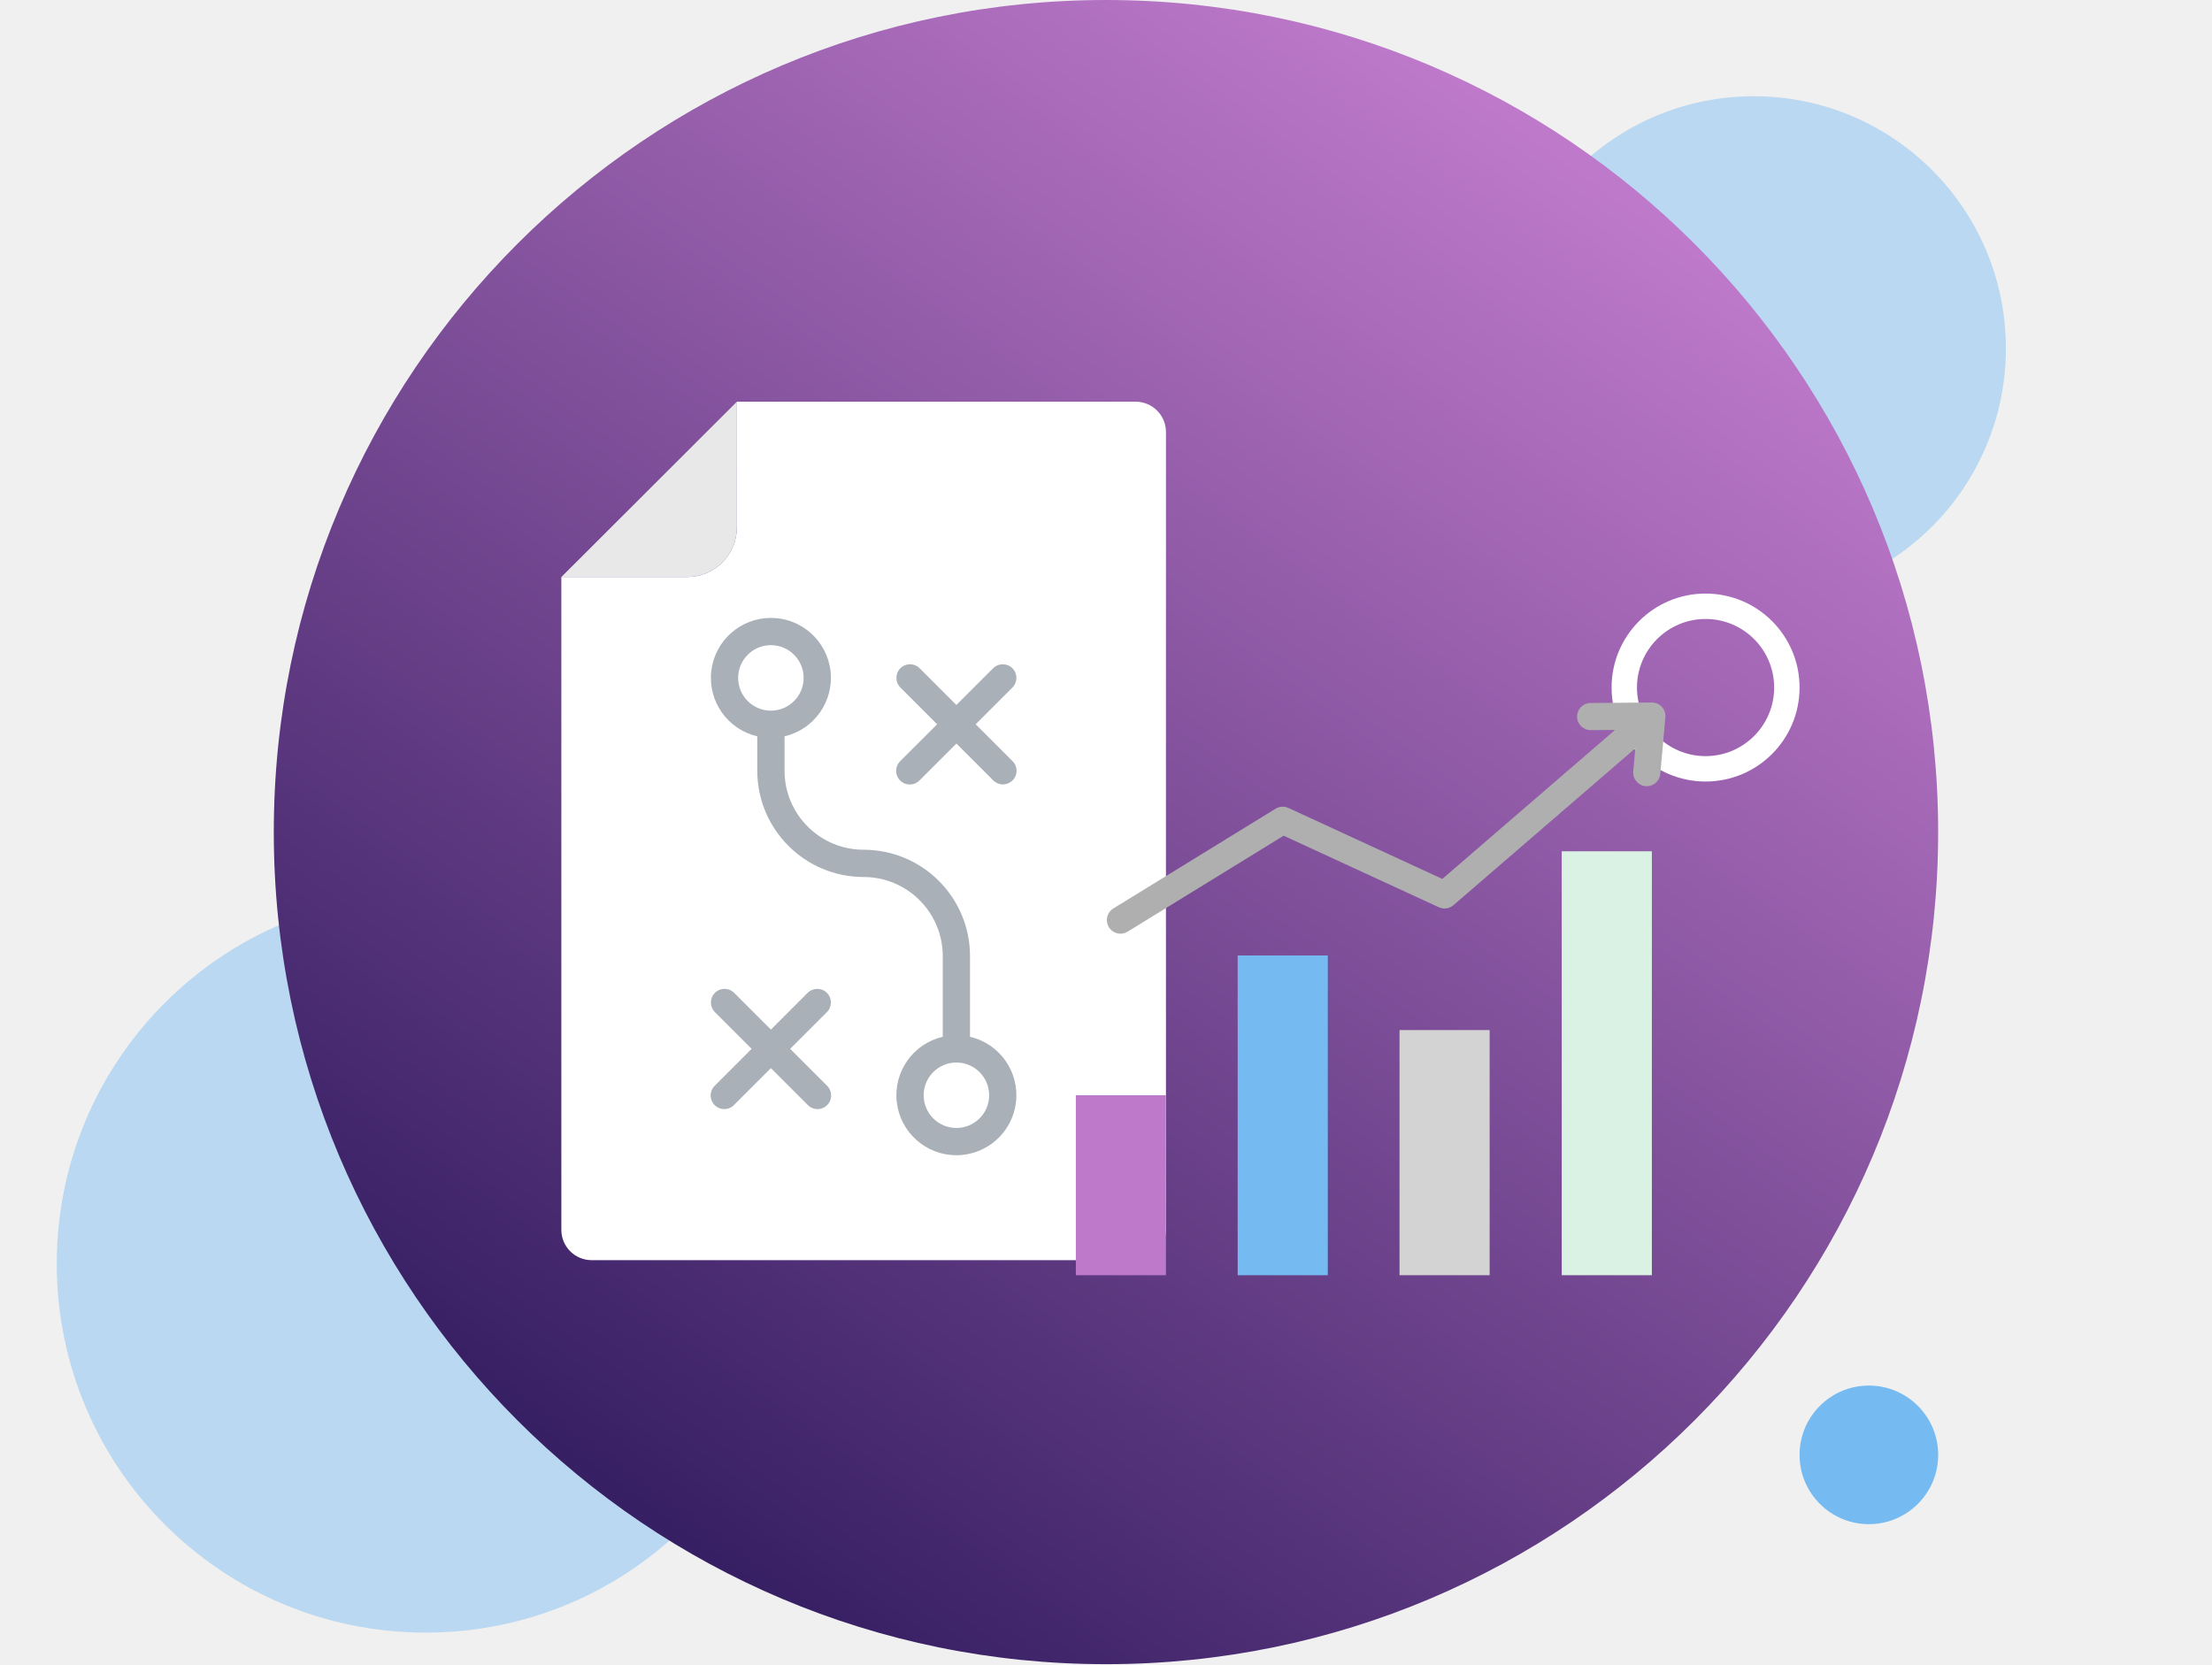
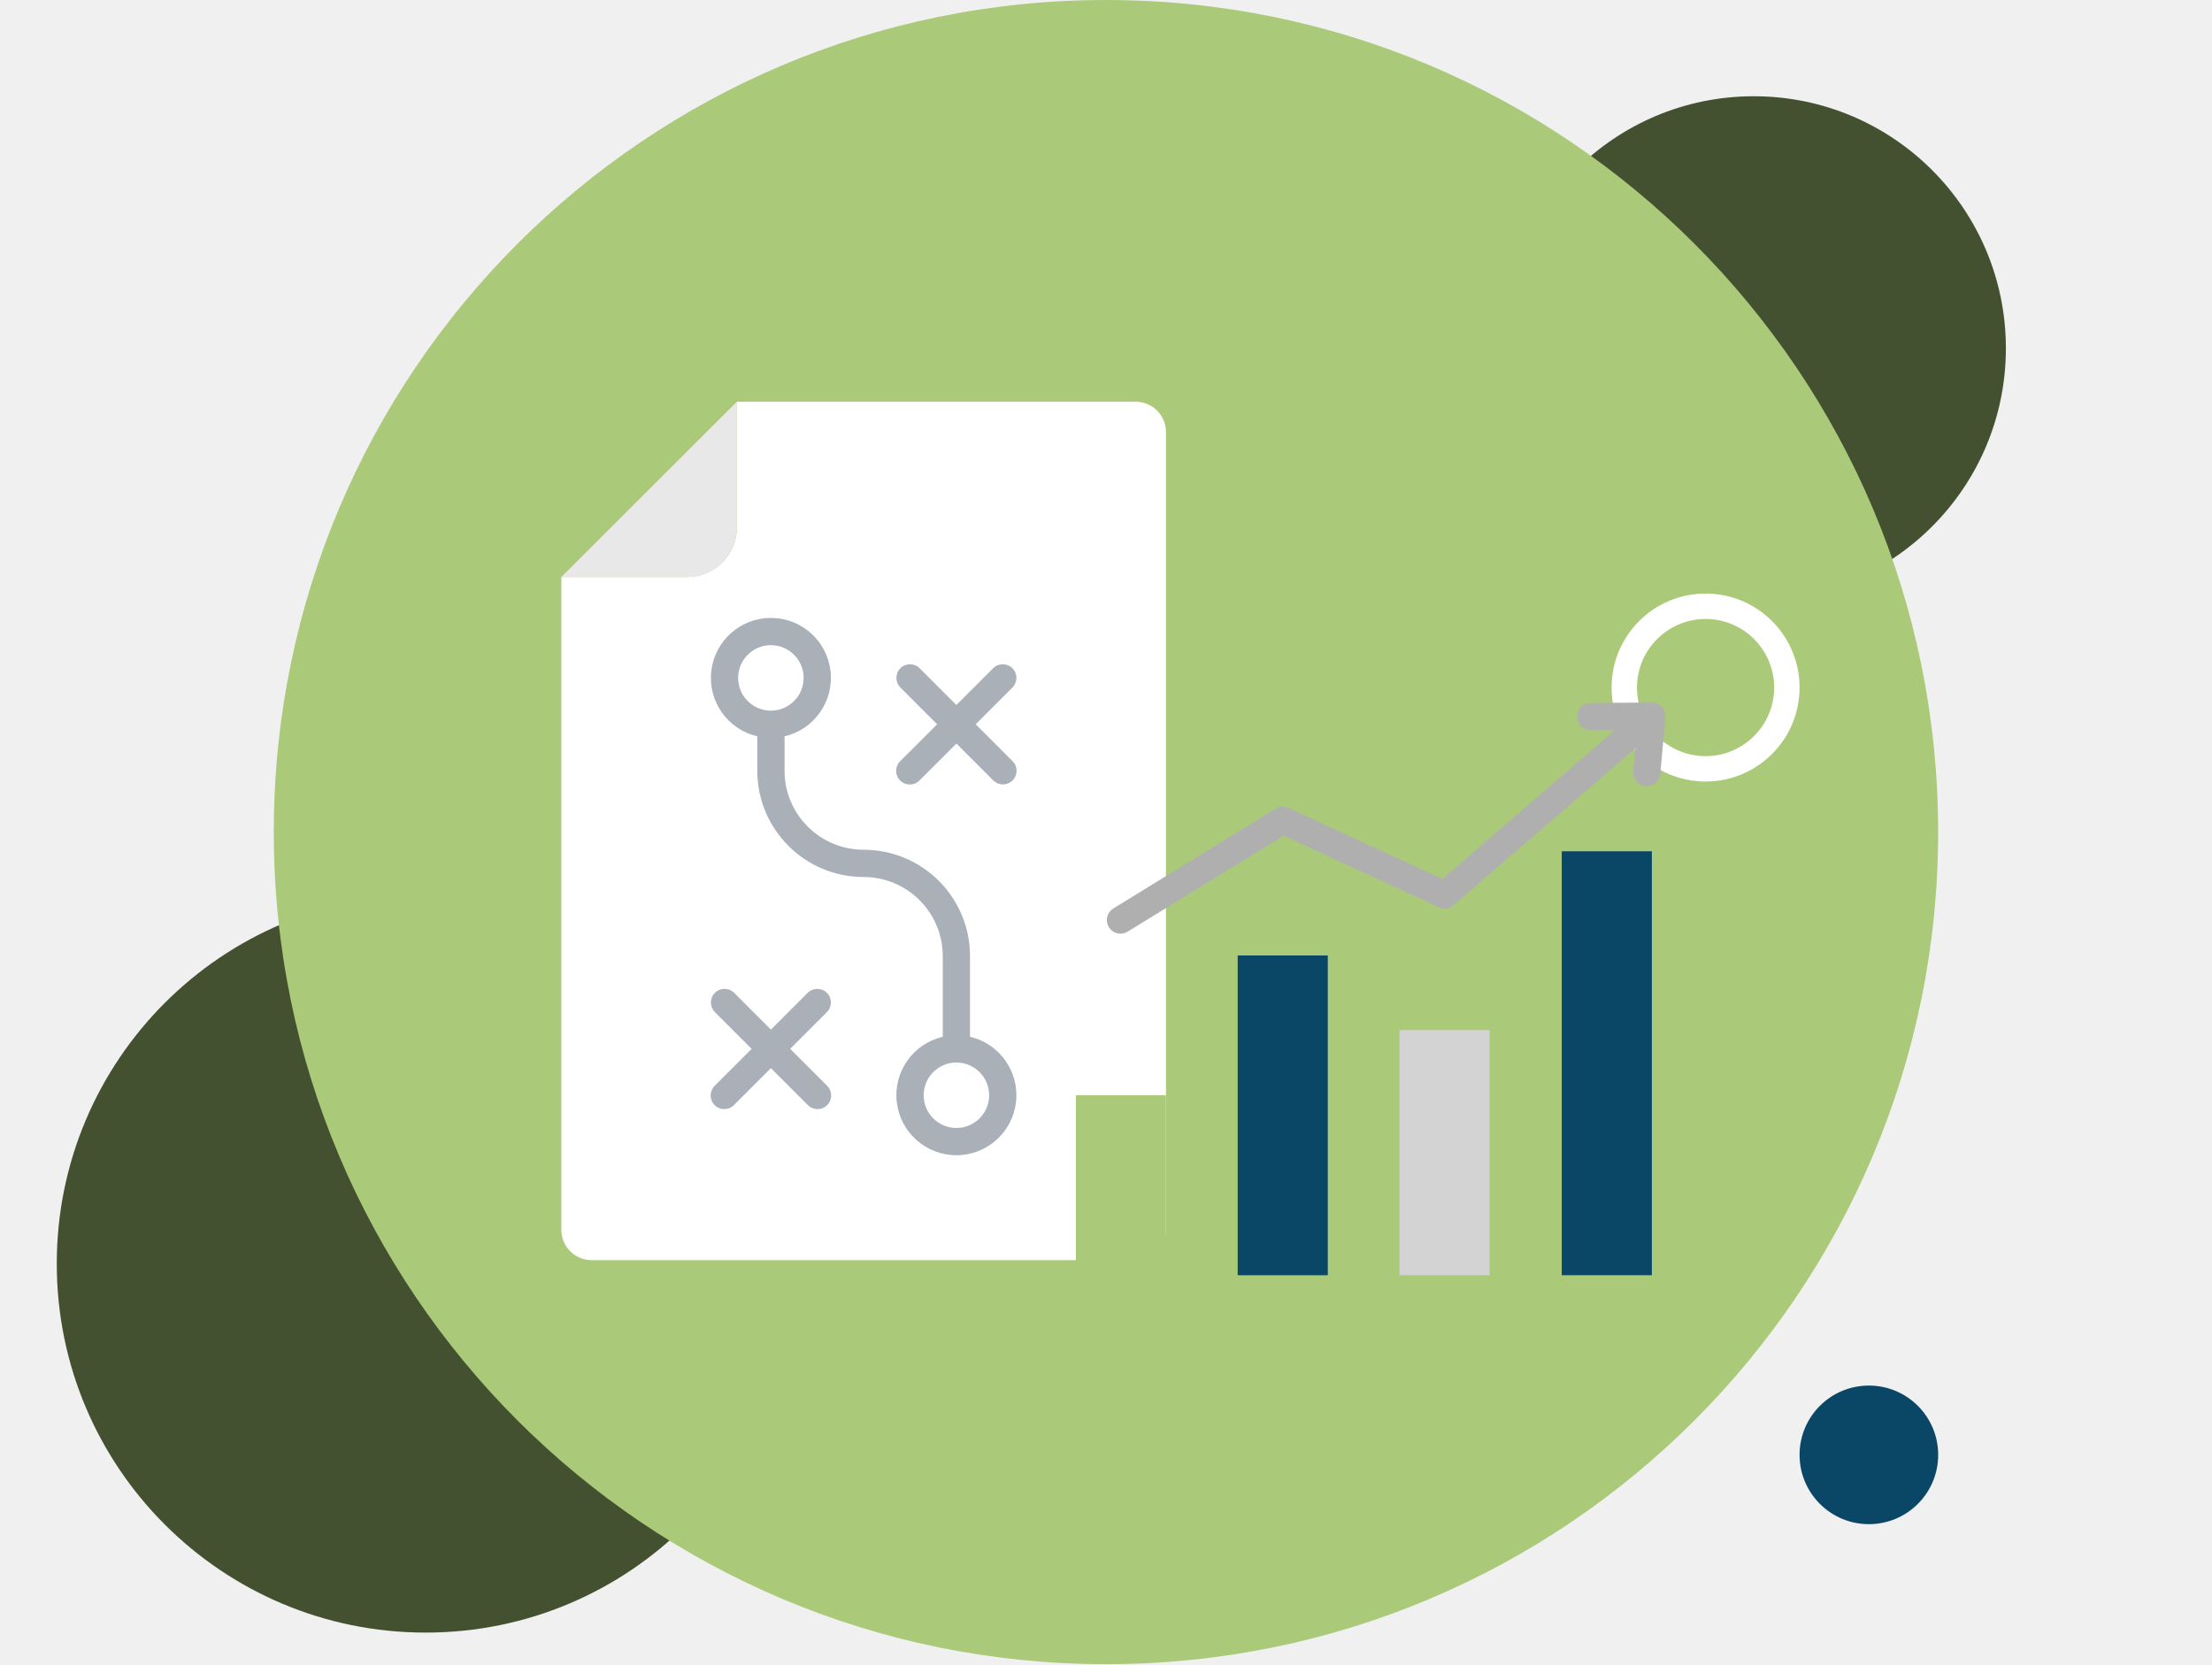
<svg xmlns="http://www.w3.org/2000/svg" width="299.17" height="225.103" viewBox="0 0 299.17 225.103">
-   <defs>
-     <linearGradient id="linear-gradient" x1="0.814" y1="0.117" x2="0.236" y2="0.921" gradientUnits="objectBoundingBox">
-       <stop offset="0" stop-color="#be79ca" />
-       <stop offset="1" stop-color="#371f63" />
-     </linearGradient>
-   </defs>
-   <g id="Grupo_1102802" data-name="Grupo 1102802" transform="translate(-384.497 -4964.621)">
+   <g id="Grupo_1204381" data-name="Grupo 1204381" transform="translate(-384.497 -4964.621)">
    <g id="Grupo_1100756" data-name="Grupo 1100756" transform="translate(154.082 344.622)">
      <g id="Grupo_1099952" data-name="Grupo 1099952" transform="translate(12928.802 17229.016)">
-         <path id="Trazado_145968" data-name="Trazado 145968" d="M49.9,0a49.895,49.895,0,1,0,49.9,49.895A49.895,49.895,0,0,0,49.9,0Z" transform="translate(-12690.719 -12487.975)" fill="#75baf1" opacity="0.444" />
-         <path id="Trazado_145969" data-name="Trazado 145969" d="M34.094,0A34.094,34.094,0,1,0,68.187,34.094,34.094,34.094,0,0,0,34.094,0Z" transform="translate(-12495.28 -12595.998)" fill="#75baf1" opacity="0.444" />
+         <path id="Trazado_145968" data-name="Trazado 145968" d="M49.9,0a49.895,49.895,0,1,0,49.9,49.895A49.895,49.895,0,0,0,49.9,0Z" transform="translate(-12690.719 -12487.975)" fill="#445130" />
+         <path id="Trazado_145969" data-name="Trazado 145969" d="M34.094,0A34.094,34.094,0,1,0,68.187,34.094,34.094,34.094,0,0,0,34.094,0Z" transform="translate(-12495.28 -12595.998)" fill="#445130" />
        <rect id="Rectángulo_34812" data-name="Rectángulo 34812" width="299.17" height="224.377" transform="translate(-12698.387 -12608.653)" fill="none" />
-         <path id="Trazado_145967" data-name="Trazado 145967" d="M112.552,0A112.552,112.552,0,1,0,225.1,112.552,112.552,112.552,0,0,0,112.552,0Z" transform="translate(-12661.354 -12609.016)" fill="url(#linear-gradient)" />
-         <path id="Trazado_145971" data-name="Trazado 145971" d="M9.374,0a9.374,9.374,0,1,0,9.374,9.374A9.374,9.374,0,0,0,9.374,0Z" transform="translate(-12454.998 -12421.599)" fill="#75baf1" />
+         <path id="Trazado_145967" data-name="Trazado 145967" d="M112.552,0A112.552,112.552,0,1,0,225.1,112.552,112.552,112.552,0,0,0,112.552,0Z" transform="translate(-12661.354 -12609.016)" fill="#aaca79" />
+         <path id="Trazado_145971" data-name="Trazado 145971" d="M9.374,0a9.374,9.374,0,1,0,9.374,9.374A9.374,9.374,0,0,0,9.374,0Z" transform="translate(-12454.998 -12421.599)" fill="#0a4666" />
        <path id="Elipse_4044" data-name="Elipse 4044" d="M12.712,3.436a9.277,9.277,0,1,1-9.277,9.277,9.287,9.287,0,0,1,9.277-9.277m0-3.436A12.712,12.712,0,1,0,25.425,12.712,12.712,12.712,0,0,0,12.712,0Z" transform="translate(-12480.423 -12528.729)" fill="#fff" />
      </g>
      <g id="Grupo_1101041" data-name="Grupo 1101041" transform="translate(293.321 4629.002)">
        <g id="Grupo_1101040" data-name="Grupo 1101040" transform="translate(13.015 45.333)">
          <path id="Trazado_874118" data-name="Trazado 874118" d="M90.7,111.47H36.759v17a6.735,6.735,0,0,1-6.715,6.715H13.015V223.5a4.1,4.1,0,0,0,4.089,4.089H90.7a4.1,4.1,0,0,0,4.089-4.089V115.559A4.1,4.1,0,0,0,90.7,111.47Z" transform="translate(-13.015 -111.47)" fill="#fff" fill-rule="evenodd" />
          <path id="Trazado_874119" data-name="Trazado 874119" d="M36.759,111.47,13.015,135.184H30.044a6.735,6.735,0,0,0,6.715-6.715Z" transform="translate(-13.015 -111.47)" fill="#e8e8e8" fill-rule="evenodd" />
          <path id="Trazado_874120" data-name="Trazado 874120" d="M99.5,241.693a14.389,14.389,0,0,1-14.388-14.387v-4.641a8.116,8.116,0,1,1,3.687,0v4.64a10.7,10.7,0,0,0,10.7,10.7,14.388,14.388,0,0,1,14.386,14.386v10.914a8.116,8.116,0,1,1-3.687,0V252.394a10.7,10.7,0,0,0-10.7-10.7ZM79.38,259.97l4.969,4.969-4.969,4.969a1.844,1.844,0,1,0,2.607,2.607l4.969-4.969,4.969,4.969a1.844,1.844,0,1,0,2.607-2.607l-4.969-4.969,4.969-4.969a1.843,1.843,0,1,0-2.607-2.607l-4.968,4.969-4.97-4.97a1.843,1.843,0,1,0-2.607,2.607Zm25.089-43.905,4.969,4.969L104.468,226a1.844,1.844,0,1,0,2.607,2.607l4.968-4.969,4.969,4.969A1.844,1.844,0,1,0,119.62,226l-4.969-4.968,4.969-4.969a1.843,1.843,0,1,0-2.607-2.607l-4.97,4.968-4.969-4.969a1.843,1.843,0,1,0-2.607,2.607Zm7.574,50.718a4.428,4.428,0,1,0,4.429,4.427,4.434,4.434,0,0,0-4.429-4.427Zm-25.088-56.45a4.429,4.429,0,1,0,4.428,4.429,4.429,4.429,0,0,0-4.428-4.429Z" transform="translate(-58.613 -177.401)" fill="#aab0b7" fill-rule="evenodd" />
        </g>
-         <path id="Trazado_874124" data-name="Trazado 874124" d="M453.351,309.382h12.188v57.342H453.351Z" transform="translate(-305.033 -203.236)" fill="#daf2e4" />
-         <path id="Trazado_874125" data-name="Trazado 874125" d="M239.477,416.771h12.188v24.345H239.477Z" transform="translate(-156.877 -277.627)" fill="#be79ca" />
+         <path id="Trazado_874124" data-name="Trazado 874124" d="M453.351,309.382h12.188v57.342H453.351Z" transform="translate(-305.033 -203.236)" fill="#0a4666" />
+         <path id="Trazado_874125" data-name="Trazado 874125" d="M239.477,416.771h12.188v24.345H239.477Z" transform="translate(-156.877 -277.627)" fill="#aaca79" />
        <path id="Trazado_874126" data-name="Trazado 874126" d="M326.773,243.9a1.835,1.835,0,0,1,1.911,2.083L328,253.566a1.836,1.836,0,0,1-3.658-.317l.283-3.153-24.6,21.218a1.838,1.838,0,0,1-1.973.279l-20.99-9.679L256.017,274.86a1.844,1.844,0,1,1-1.93-3.14l21.887-13.46v0a1.838,1.838,0,0,1,1.734-.1l20.815,9.6,23.356-20.148-3.288.021a1.836,1.836,0,1,1-.014-3.673Z" transform="translate(-166.357 -157.876)" fill="#afafaf" fill-rule="evenodd" />
        <path id="Trazado_874127" data-name="Trazado 874127" d="M381.948,388.084h12.188v33.159H381.948Z" transform="translate(-255.57 -257.755)" fill="#d3d3d3" />
-         <path id="Trazado_874128" data-name="Trazado 874128" d="M310.712,355.235H322.9v43.253H310.712Z" transform="translate(-206.223 -234.999)" fill="#75baf1" />
+         <path id="Trazado_874128" data-name="Trazado 874128" d="M310.712,355.235H322.9v43.253H310.712Z" transform="translate(-206.223 -234.999)" fill="#0a4666" />
      </g>
    </g>
  </g>
</svg>
